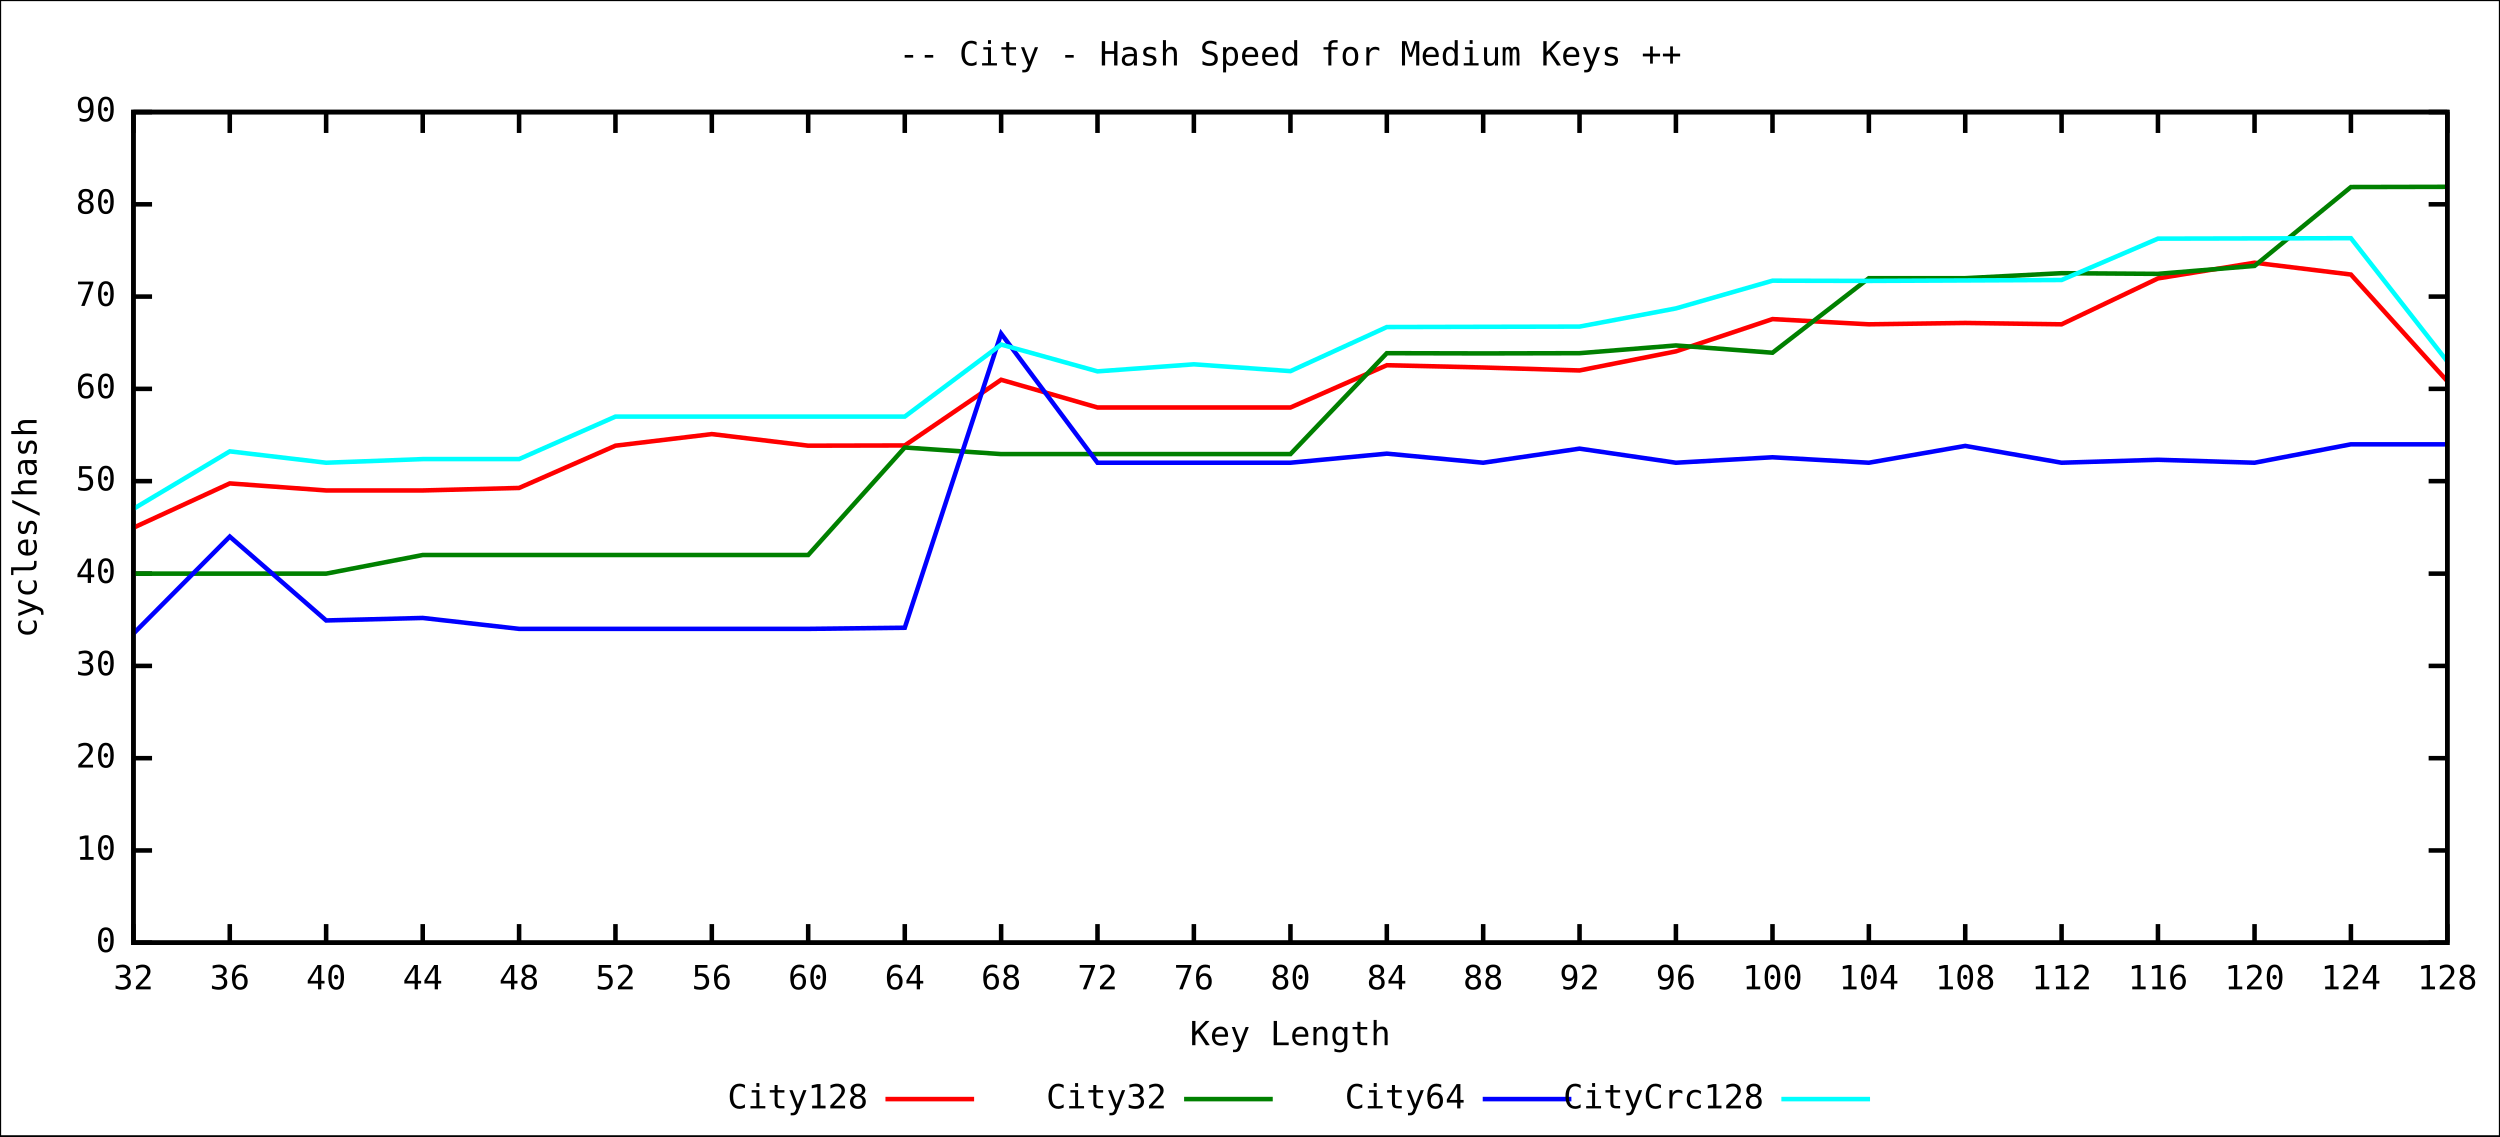
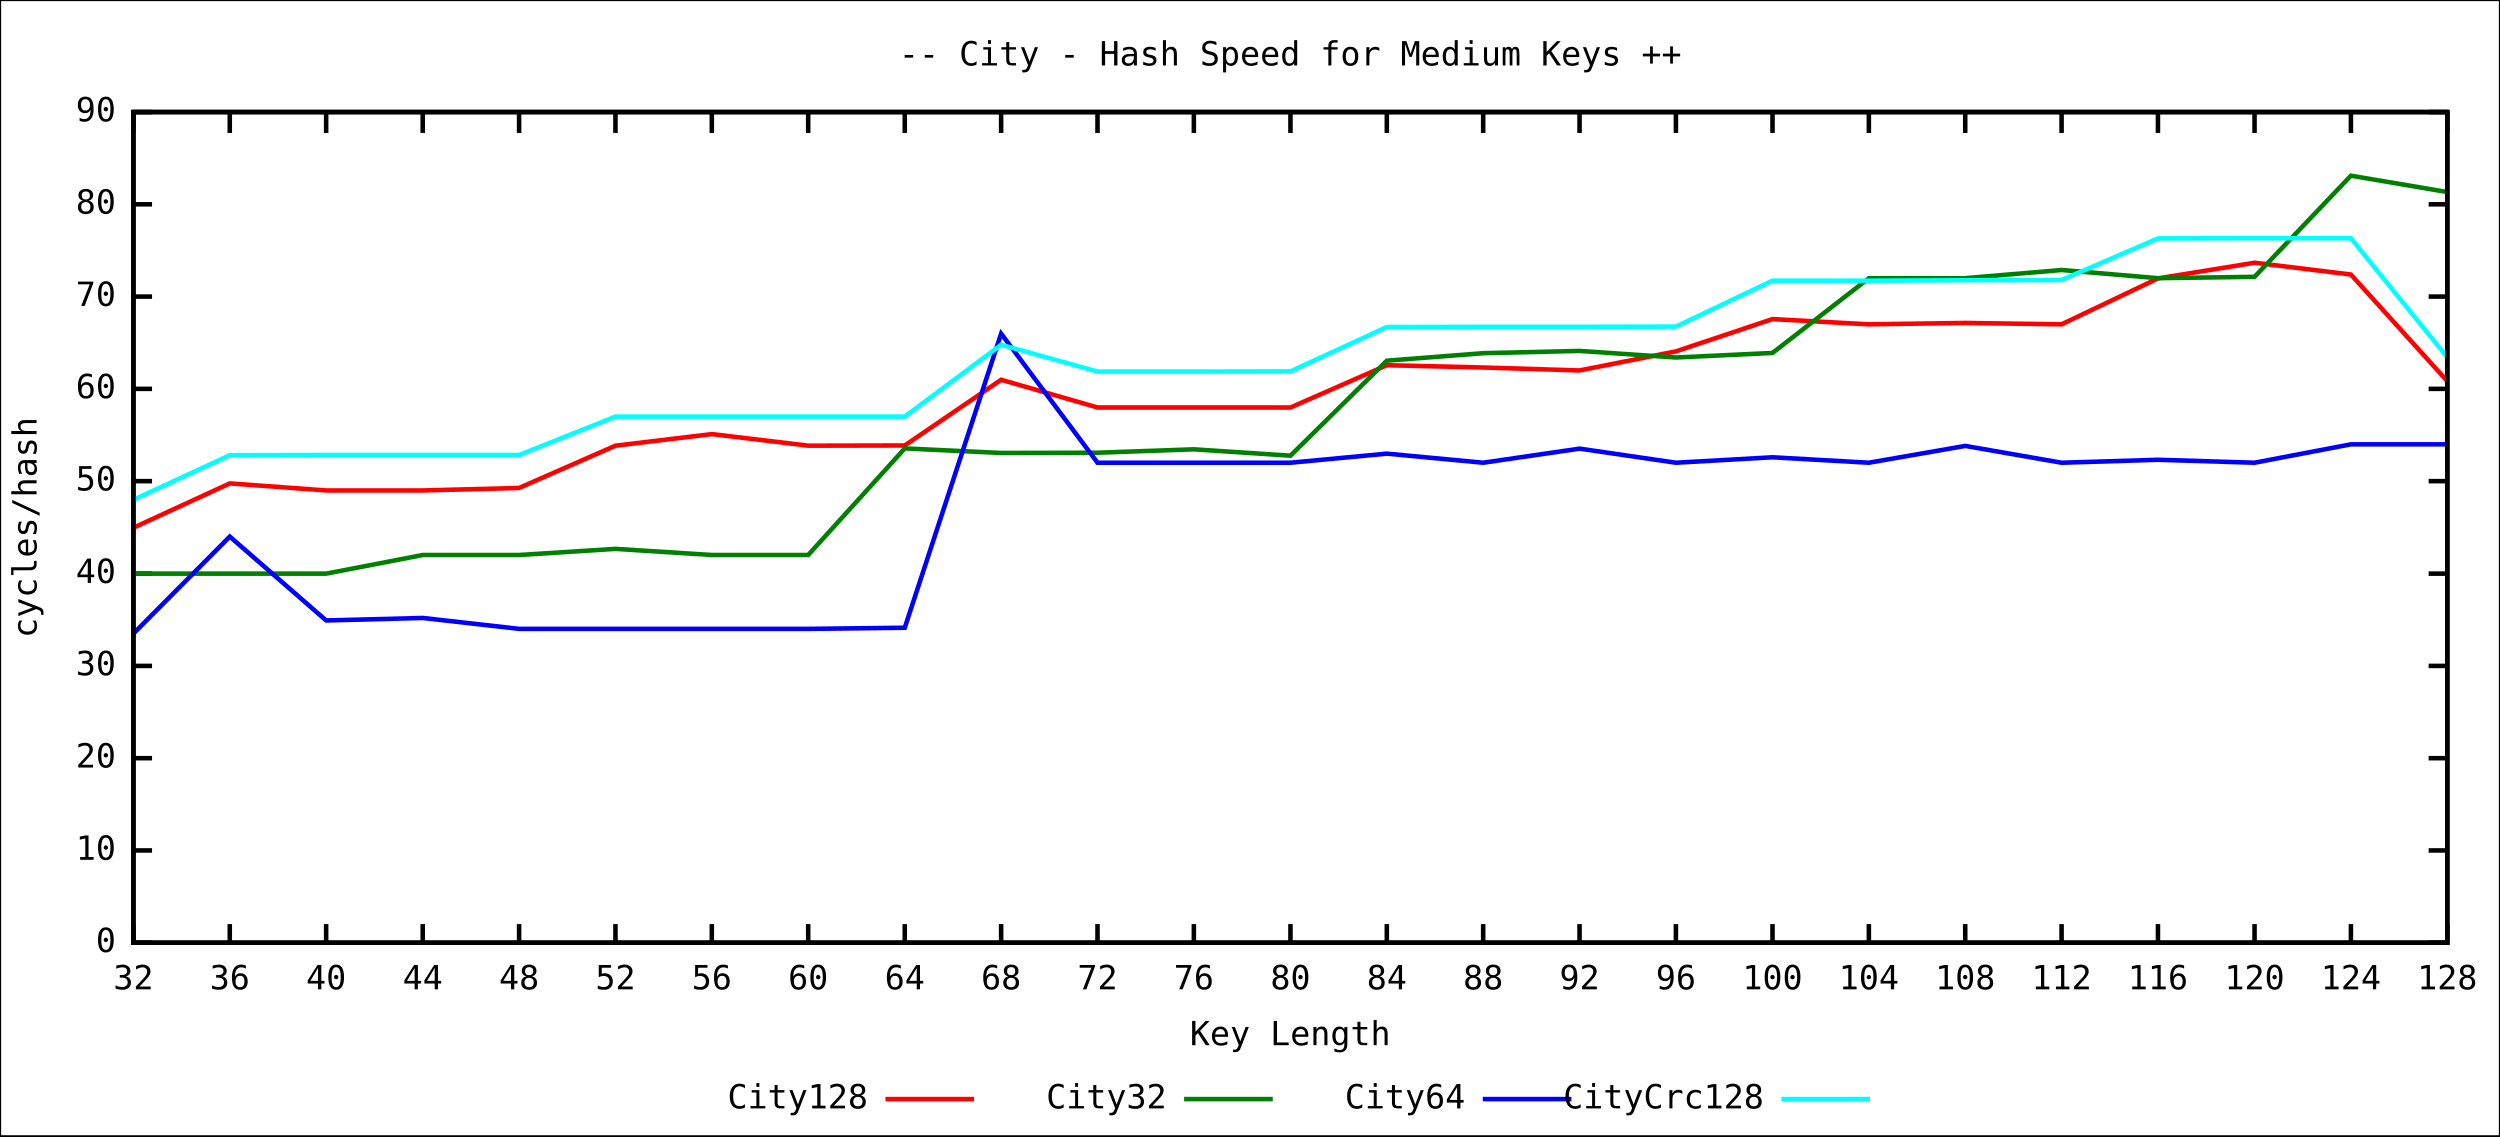
<svg xmlns="http://www.w3.org/2000/svg" xmlns:xlink="http://www.w3.org/1999/xlink" width="1100" height="500" viewBox="0 0 1100 500">
  <rect x="0" y="0" width="1100" height="500" fill="#ffffff" stroke="black" stroke-width="1" />
  <g id="gnuplot_canvas">
    <defs>
      <circle id="gpDot" r="0.5" stroke-width="0.5" />
      <path id="gpPt0" stroke-width="0.244" stroke="currentColor" d="M-1,0 h2 M0,-1 v2" />
      <path id="gpPt1" stroke-width="0.244" stroke="currentColor" d="M-1,-1 L1,1 M1,-1 L-1,1" />
      <path id="gpPt2" stroke-width="0.244" stroke="currentColor" d="M-1,0 L1,0 M0,-1 L0,1 M-1,-1 L1,1 M-1,1 L1,-1" />
      <rect id="gpPt3" stroke-width="0.244" stroke="currentColor" x="-1" y="-1" width="2" height="2" />
      <rect id="gpPt4" stroke-width="0.244" stroke="currentColor" fill="currentColor" x="-1" y="-1" width="2" height="2" />
      <circle id="gpPt5" stroke-width="0.244" stroke="currentColor" cx="0" cy="0" r="1" />
      <use xlink:href="#gpPt5" id="gpPt6" fill="currentColor" stroke="none" />
      <path id="gpPt7" stroke-width="0.244" stroke="currentColor" d="M0,-1.33 L-1.33,0.67 L1.33,0.67 z" />
      <use xlink:href="#gpPt7" id="gpPt8" fill="currentColor" stroke="none" />
      <use xlink:href="#gpPt7" id="gpPt9" stroke="currentColor" transform="rotate(180)" />
      <use xlink:href="#gpPt9" id="gpPt10" fill="currentColor" stroke="none" />
      <use xlink:href="#gpPt3" id="gpPt11" stroke="currentColor" transform="rotate(45)" />
      <use xlink:href="#gpPt11" id="gpPt12" fill="currentColor" stroke="none" />
    </defs>
    <g style="fill:none; color:white; stroke:black; stroke-width:2.00; stroke-linecap:butt; stroke-linejoin:miter">
</g>
    <g style="fill:none; color:black; stroke:currentColor; stroke-width:2.00; stroke-linecap:butt; stroke-linejoin:miter">
      <path stroke="black" d="M58.7,414.8 L66.9,414.8 M1076.8,414.8 L1068.6,414.8  h0.01" />
      <g transform="translate(51.0,418.9)" style="stroke:none; fill:black; font-family:mono; font-size:11.00pt; text-anchor:end">
        <text> 0</text>
      </g>
      <path stroke="black" d="M58.7,374.2 L66.9,374.2 M1076.8,374.2 L1068.6,374.2  h0.01" />
      <g transform="translate(51.0,378.3)" style="stroke:none; fill:black; font-family:mono; font-size:11.00pt; text-anchor:end">
        <text> 10</text>
      </g>
      <path stroke="black" d="M58.7,333.6 L66.9,333.6 M1076.8,333.6 L1068.6,333.6  h0.01" />
      <g transform="translate(51.0,337.7)" style="stroke:none; fill:black; font-family:mono; font-size:11.00pt; text-anchor:end">
        <text> 20</text>
      </g>
      <path stroke="black" d="M58.7,293.0 L66.9,293.0 M1076.8,293.0 L1068.6,293.0  h0.01" />
      <g transform="translate(51.0,297.1)" style="stroke:none; fill:black; font-family:mono; font-size:11.00pt; text-anchor:end">
        <text> 30</text>
      </g>
      <path stroke="black" d="M58.7,252.4 L66.9,252.4 M1076.8,252.4 L1068.6,252.4  h0.01" />
      <g transform="translate(51.0,256.5)" style="stroke:none; fill:black; font-family:mono; font-size:11.00pt; text-anchor:end">
        <text> 40</text>
      </g>
      <path stroke="black" d="M58.7,211.7 L66.9,211.7 M1076.8,211.7 L1068.6,211.7  h0.01" />
      <g transform="translate(51.0,215.8)" style="stroke:none; fill:black; font-family:mono; font-size:11.00pt; text-anchor:end">
        <text> 50</text>
      </g>
      <path stroke="black" d="M58.7,171.1 L66.9,171.1 M1076.8,171.1 L1068.6,171.1  h0.01" />
      <g transform="translate(51.0,175.2)" style="stroke:none; fill:black; font-family:mono; font-size:11.00pt; text-anchor:end">
        <text> 60</text>
      </g>
      <path stroke="black" d="M58.7,130.5 L66.9,130.5 M1076.8,130.5 L1068.6,130.5  h0.01" />
      <g transform="translate(51.0,134.6)" style="stroke:none; fill:black; font-family:mono; font-size:11.00pt; text-anchor:end">
        <text> 70</text>
      </g>
      <path stroke="black" d="M58.7,89.9 L66.9,89.9 M1076.8,89.9 L1068.6,89.9  h0.01" />
      <g transform="translate(51.0,94.0)" style="stroke:none; fill:black; font-family:mono; font-size:11.00pt; text-anchor:end">
        <text> 80</text>
      </g>
      <path stroke="black" d="M58.7,49.3 L66.9,49.3 M1076.8,49.3 L1068.6,49.3  h0.01" />
      <g transform="translate(51.0,53.4)" style="stroke:none; fill:black; font-family:mono; font-size:11.00pt; text-anchor:end">
        <text> 90</text>
      </g>
      <path stroke="black" d="M58.7,414.8 L58.7,406.6 M58.7,49.3 L58.7,57.5  h0.01" />
      <g transform="translate(58.7,435.3)" style="stroke:none; fill:black; font-family:mono; font-size:11.00pt; text-anchor:middle">
        <text> 32</text>
      </g>
      <path stroke="black" d="M101.1,414.8 L101.1,406.6 M101.1,49.3 L101.1,57.5  h0.01" />
      <g transform="translate(101.1,435.3)" style="stroke:none; fill:black; font-family:mono; font-size:11.00pt; text-anchor:middle">
        <text> 36</text>
      </g>
      <path stroke="black" d="M143.5,414.8 L143.5,406.6 M143.5,49.3 L143.5,57.5  h0.01" />
      <g transform="translate(143.5,435.3)" style="stroke:none; fill:black; font-family:mono; font-size:11.00pt; text-anchor:middle">
        <text> 40</text>
      </g>
      <path stroke="black" d="M186.0,414.8 L186.0,406.6 M186.0,49.3 L186.0,57.5  h0.01" />
      <g transform="translate(186.0,435.3)" style="stroke:none; fill:black; font-family:mono; font-size:11.00pt; text-anchor:middle">
        <text> 44</text>
      </g>
      <path stroke="black" d="M228.4,414.8 L228.4,406.6 M228.4,49.3 L228.4,57.5  h0.01" />
      <g transform="translate(228.4,435.3)" style="stroke:none; fill:black; font-family:mono; font-size:11.00pt; text-anchor:middle">
        <text> 48</text>
      </g>
      <path stroke="black" d="M270.8,414.8 L270.8,406.6 M270.8,49.3 L270.8,57.5  h0.01" />
      <g transform="translate(270.8,435.3)" style="stroke:none; fill:black; font-family:mono; font-size:11.00pt; text-anchor:middle">
        <text> 52</text>
      </g>
      <path stroke="black" d="M313.2,414.8 L313.2,406.6 M313.2,49.3 L313.2,57.5  h0.01" />
      <g transform="translate(313.2,435.3)" style="stroke:none; fill:black; font-family:mono; font-size:11.00pt; text-anchor:middle">
        <text> 56</text>
      </g>
      <path stroke="black" d="M355.6,414.8 L355.6,406.6 M355.6,49.3 L355.6,57.5  h0.01" />
      <g transform="translate(355.6,435.3)" style="stroke:none; fill:black; font-family:mono; font-size:11.00pt; text-anchor:middle">
        <text> 60</text>
      </g>
      <path stroke="black" d="M398.1,414.8 L398.1,406.6 M398.1,49.3 L398.1,57.5  h0.01" />
      <g transform="translate(398.1,435.3)" style="stroke:none; fill:black; font-family:mono; font-size:11.00pt; text-anchor:middle">
        <text> 64</text>
      </g>
      <path stroke="black" d="M440.5,414.8 L440.5,406.6 M440.5,49.3 L440.5,57.5  h0.01" />
      <g transform="translate(440.5,435.3)" style="stroke:none; fill:black; font-family:mono; font-size:11.00pt; text-anchor:middle">
        <text> 68</text>
      </g>
      <path stroke="black" d="M482.9,414.8 L482.9,406.6 M482.9,49.3 L482.9,57.5  h0.01" />
      <g transform="translate(482.9,435.3)" style="stroke:none; fill:black; font-family:mono; font-size:11.00pt; text-anchor:middle">
        <text> 72</text>
      </g>
      <path stroke="black" d="M525.3,414.8 L525.3,406.6 M525.3,49.3 L525.3,57.5  h0.01" />
      <g transform="translate(525.3,435.3)" style="stroke:none; fill:black; font-family:mono; font-size:11.00pt; text-anchor:middle">
        <text> 76</text>
      </g>
      <path stroke="black" d="M567.8,414.8 L567.8,406.6 M567.8,49.3 L567.8,57.5  h0.01" />
      <g transform="translate(567.8,435.3)" style="stroke:none; fill:black; font-family:mono; font-size:11.00pt; text-anchor:middle">
        <text> 80</text>
      </g>
      <path stroke="black" d="M610.2,414.8 L610.2,406.6 M610.2,49.3 L610.2,57.5  h0.01" />
      <g transform="translate(610.2,435.3)" style="stroke:none; fill:black; font-family:mono; font-size:11.00pt; text-anchor:middle">
        <text> 84</text>
      </g>
      <path stroke="black" d="M652.6,414.8 L652.6,406.6 M652.6,49.3 L652.6,57.5  h0.01" />
      <g transform="translate(652.6,435.3)" style="stroke:none; fill:black; font-family:mono; font-size:11.00pt; text-anchor:middle">
        <text> 88</text>
      </g>
      <path stroke="black" d="M695.0,414.8 L695.0,406.6 M695.0,49.3 L695.0,57.5  h0.01" />
      <g transform="translate(695.0,435.3)" style="stroke:none; fill:black; font-family:mono; font-size:11.00pt; text-anchor:middle">
        <text> 92</text>
      </g>
      <path stroke="black" d="M737.4,414.8 L737.4,406.6 M737.4,49.3 L737.4,57.5  h0.01" />
      <g transform="translate(737.4,435.3)" style="stroke:none; fill:black; font-family:mono; font-size:11.00pt; text-anchor:middle">
        <text> 96</text>
      </g>
      <path stroke="black" d="M779.9,414.8 L779.9,406.6 M779.9,49.3 L779.9,57.5  h0.01" />
      <g transform="translate(779.9,435.3)" style="stroke:none; fill:black; font-family:mono; font-size:11.00pt; text-anchor:middle">
        <text> 100</text>
      </g>
      <path stroke="black" d="M822.3,414.8 L822.3,406.6 M822.3,49.3 L822.3,57.5  h0.01" />
      <g transform="translate(822.3,435.3)" style="stroke:none; fill:black; font-family:mono; font-size:11.00pt; text-anchor:middle">
        <text> 104</text>
      </g>
      <path stroke="black" d="M864.7,414.8 L864.7,406.6 M864.7,49.3 L864.7,57.5  h0.01" />
      <g transform="translate(864.7,435.3)" style="stroke:none; fill:black; font-family:mono; font-size:11.00pt; text-anchor:middle">
        <text> 108</text>
      </g>
      <path stroke="black" d="M907.1,414.8 L907.1,406.6 M907.1,49.3 L907.1,57.5  h0.01" />
      <g transform="translate(907.1,435.3)" style="stroke:none; fill:black; font-family:mono; font-size:11.00pt; text-anchor:middle">
        <text> 112</text>
      </g>
      <path stroke="black" d="M949.5,414.8 L949.5,406.6 M949.5,49.3 L949.5,57.5  h0.01" />
      <g transform="translate(949.5,435.3)" style="stroke:none; fill:black; font-family:mono; font-size:11.00pt; text-anchor:middle">
        <text> 116</text>
      </g>
      <path stroke="black" d="M992.0,414.8 L992.0,406.6 M992.0,49.3 L992.0,57.5  h0.01" />
      <g transform="translate(992.0,435.3)" style="stroke:none; fill:black; font-family:mono; font-size:11.00pt; text-anchor:middle">
        <text> 120</text>
      </g>
      <path stroke="black" d="M1034.4,414.8 L1034.4,406.6 M1034.4,49.3 L1034.4,57.5  h0.01" />
      <g transform="translate(1034.4,435.3)" style="stroke:none; fill:black; font-family:mono; font-size:11.00pt; text-anchor:middle">
        <text> 124</text>
      </g>
      <path stroke="black" d="M1076.8,414.8 L1076.8,406.6 M1076.8,49.3 L1076.8,57.5  h0.01" />
      <g transform="translate(1076.8,435.3)" style="stroke:none; fill:black; font-family:mono; font-size:11.00pt; text-anchor:middle">
        <text> 128</text>
      </g>
      <path stroke="black" d="M58.7,49.3 L58.7,414.8 L1076.8,414.8 L1076.8,49.3 L58.7,49.3 Z  h0.01" />
      <g transform="translate(16.1,232.1) rotate(270)" style="stroke:none; fill:black; font-family:mono; font-size:11.00pt; text-anchor:middle">
        <text>cycles/hash</text>
      </g>
      <g transform="translate(567.7,459.9)" style="stroke:none; fill:black; font-family:mono; font-size:11.00pt; text-anchor:middle">
        <text>Key Length</text>
      </g>
      <g transform="translate(567.7,28.8)" style="stroke:none; fill:black; font-family:mono; font-size:11.00pt; text-anchor:middle">
        <text>
          <a href="City.short.svg">--</a> City - Hash Speed for Medium Keys <a href="City.long.svg">++</a>
        </text>
      </g>
    </g>
    <g id="City128">
      <g style="fill:none; color:red; stroke:currentColor; stroke-width:2.00; stroke-linecap:butt; stroke-linejoin:miter">
        <g visibility="visible">
          <g transform="translate(381.9,487.7)" style="stroke:none; fill:black; font-family:mono; font-size:11.00pt; text-anchor:end">
            <text>City128</text>
          </g>
          <path d="M389.6,483.6 L428.6,483.6  h0.01" />
        </g>
        <path d="M58.7,232.2 L101.1,212.7 L143.5,215.8 L186.0,215.8 L228.4,214.7 L270.8,196.1 L313.2,191.0 L355.6,196.1    L398.1,196.0 L440.5,167.1 L482.9,179.3 L525.3,179.3 L567.8,179.3 L610.2,160.7 L652.6,161.7 L695.0,163.0    L737.4,154.6 L779.9,140.4 L822.3,142.7 L864.7,142.1 L907.1,142.7 L949.5,122.5 L992.0,115.6 L1034.4,120.8    L1076.8,167.7  h0.01" />
      </g>
    </g>
    <g id="City32">
      <g style="fill:none; color:green; stroke:currentColor; stroke-width:2.00; stroke-linecap:butt; stroke-linejoin:miter">
        <g visibility="visible">
          <g transform="translate(513.3,487.7)" style="stroke:none; fill:black; font-family:mono; font-size:11.00pt; text-anchor:end">
            <text>City32</text>
          </g>
          <path d="M521.0,483.6 L560.0,483.6  h0.01" />
        </g>
-         <path d="M58.7,252.4 L101.1,252.4 L143.5,252.4 L186.0,244.2 L228.4,244.2 L270.8,244.2 L313.2,244.2 L355.6,244.2    L398.1,196.9 L440.5,199.8 L482.9,199.8 L525.3,199.8 L567.8,199.8 L610.2,155.4 L652.6,155.5 L695.0,155.4    L737.4,152.0 L779.9,155.2 L822.3,122.4 L864.7,122.4 L907.1,120.2 L949.5,120.5 L992.0,117.0 L1034.4,82.3    L1076.8,82.2  h0.01" />
+         <path d="M58.7,252.4 L101.1,252.4 L143.5,252.4 L186.0,244.2 L228.4,244.2 L270.8,241.5 L313.2,244.2 L355.6,244.2    L398.1,197.3 L440.5,199.3 L482.9,199.2 L525.3,197.7 L567.8,200.5 L610.2,158.7 L652.6,155.4 L695.0,154.4    L737.4,157.3 L779.9,155.3 L822.3,122.4 L864.7,122.4 L907.1,118.8 L949.5,122.4 L992.0,121.8 L1034.4,77.3    L1076.8,84.5  h0.01" />
      </g>
    </g>
    <g id="City64">
      <g style="fill:none; color:blue; stroke:currentColor; stroke-width:2.00; stroke-linecap:butt; stroke-linejoin:miter">
        <g visibility="visible">
          <g transform="translate(644.7,487.7)" style="stroke:none; fill:black; font-family:mono; font-size:11.00pt; text-anchor:end">
            <text>City64</text>
          </g>
          <path d="M652.4,483.6 L691.4,483.6  h0.01" />
        </g>
        <path d="M58.7,278.8 L101.1,236.1 L143.5,273.0 L186.0,271.9 L228.4,276.7 L270.8,276.7 L313.2,276.7 L355.6,276.7    L398.1,276.2 L440.5,146.8 L482.9,203.6 L525.3,203.6 L567.8,203.6 L610.2,199.6 L652.6,203.6 L695.0,197.4    L737.4,203.6 L779.9,201.2 L822.3,203.6 L864.7,196.2 L907.1,203.6 L949.5,202.3 L992.0,203.6 L1034.4,195.5    L1076.8,195.5  h0.01" />
      </g>
    </g>
    <g id="CityCrc128">
      <g style="fill:none; color:cyan; stroke:currentColor; stroke-width:2.00; stroke-linecap:butt; stroke-linejoin:miter">
        <g visibility="visible">
          <g transform="translate(776.1,487.7)" style="stroke:none; fill:black; font-family:mono; font-size:11.00pt; text-anchor:end">
            <text>CityCrc128</text>
          </g>
          <path d="M783.8,483.6 L822.8,483.6  h0.01" />
        </g>
-         <path d="M58.7,223.9 L101.1,198.6 L143.5,203.6 L186.0,202.0 L228.4,202.0 L270.8,183.3 L313.2,183.3 L355.6,183.3    L398.1,183.3 L440.5,151.6 L482.9,163.4 L525.3,160.3 L567.8,163.3 L610.2,143.9 L652.6,143.8 L695.0,143.7    L737.4,135.7 L779.9,123.5 L822.3,123.6 L864.7,123.4 L907.1,123.2 L949.5,105.0 L992.0,104.9 L1034.4,104.8    L1076.8,159.0  h0.01" />
+         <path d="M58.7,219.9 L101.1,200.3 L143.5,200.2 L186.0,200.2 L228.4,200.2 L270.8,183.3 L313.2,183.3 L355.6,183.3    L398.1,183.3 L440.5,151.7 L482.9,163.5 L525.3,163.5 L567.8,163.4 L610.2,143.9 L652.6,143.8 L695.0,143.8    L737.4,143.7 L779.9,123.5 L822.3,123.5 L864.7,123.3 L907.1,123.2 L949.5,104.9 L992.0,104.8 L1034.4,104.8    L1076.8,157.2  h0.01" />
      </g>
    </g>
    <g style="fill:none; color:black; stroke:currentColor; stroke-width:2.00; stroke-linecap:butt; stroke-linejoin:miter">
      <path stroke="black" d="M58.7,49.3 L58.7,414.8 L1076.8,414.8 L1076.8,49.3 L58.7,49.3 Z  h0.01" />
    </g>
  </g>
  <text id="coord_text" text-anchor="start" pointer-events="none" font-size="12" font-family="Arial" visibility="hidden"> </text>
</svg>
